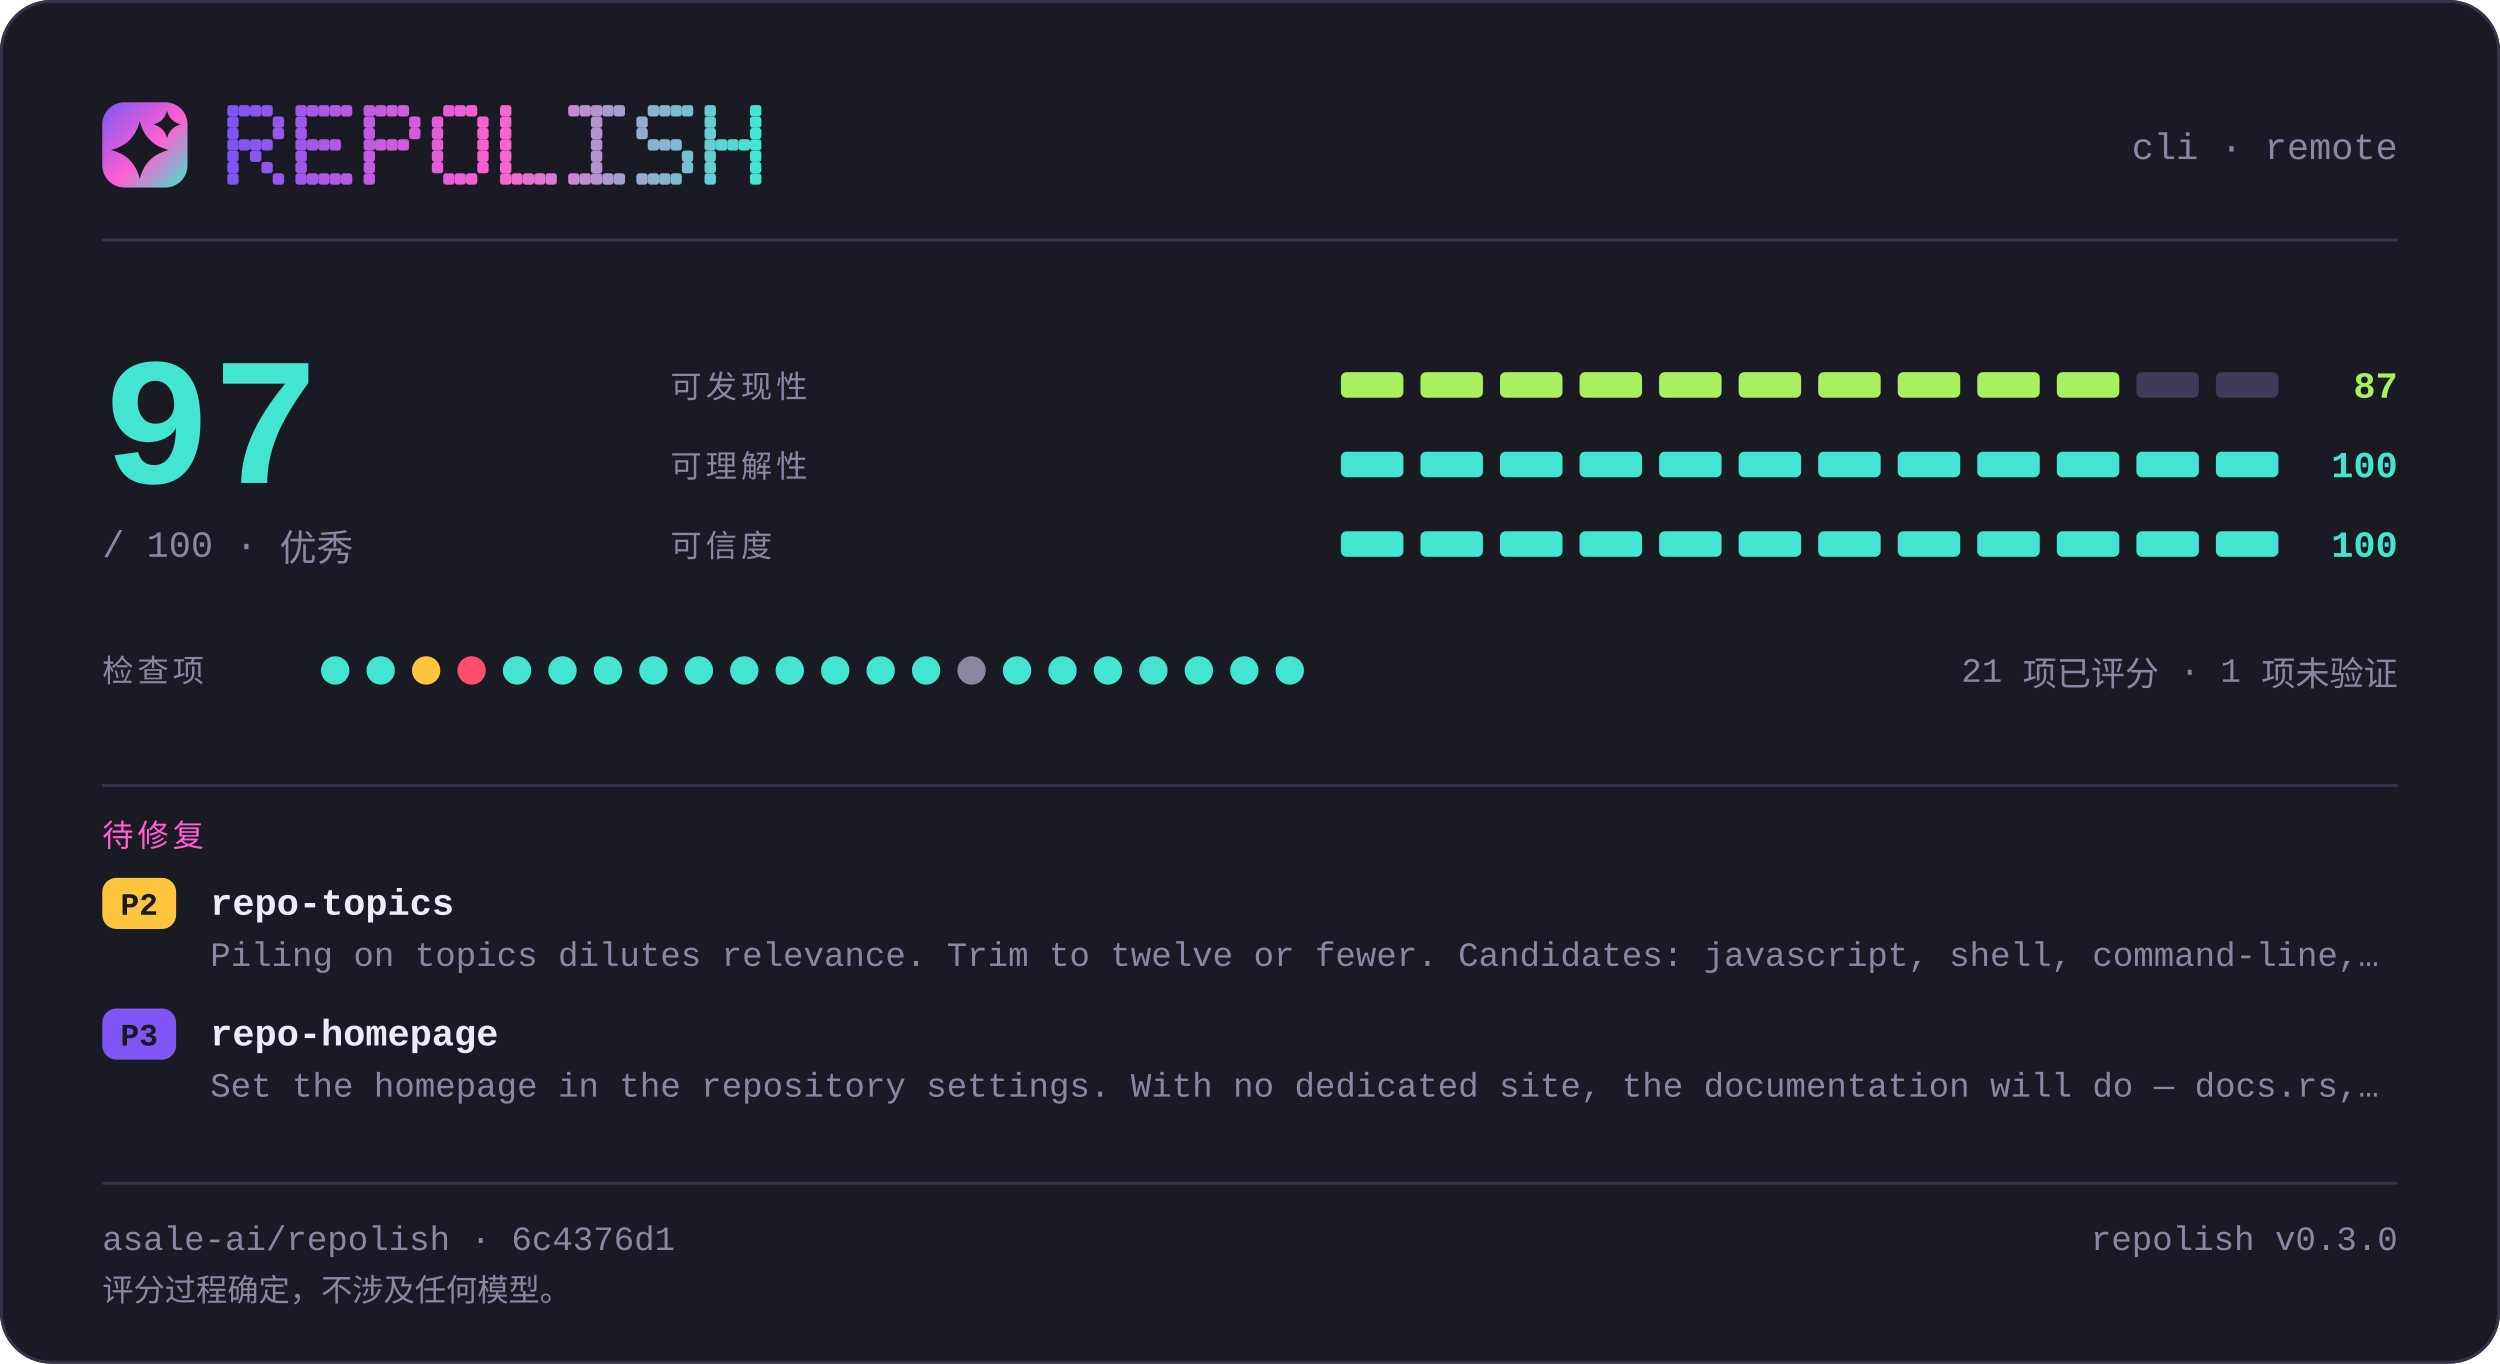
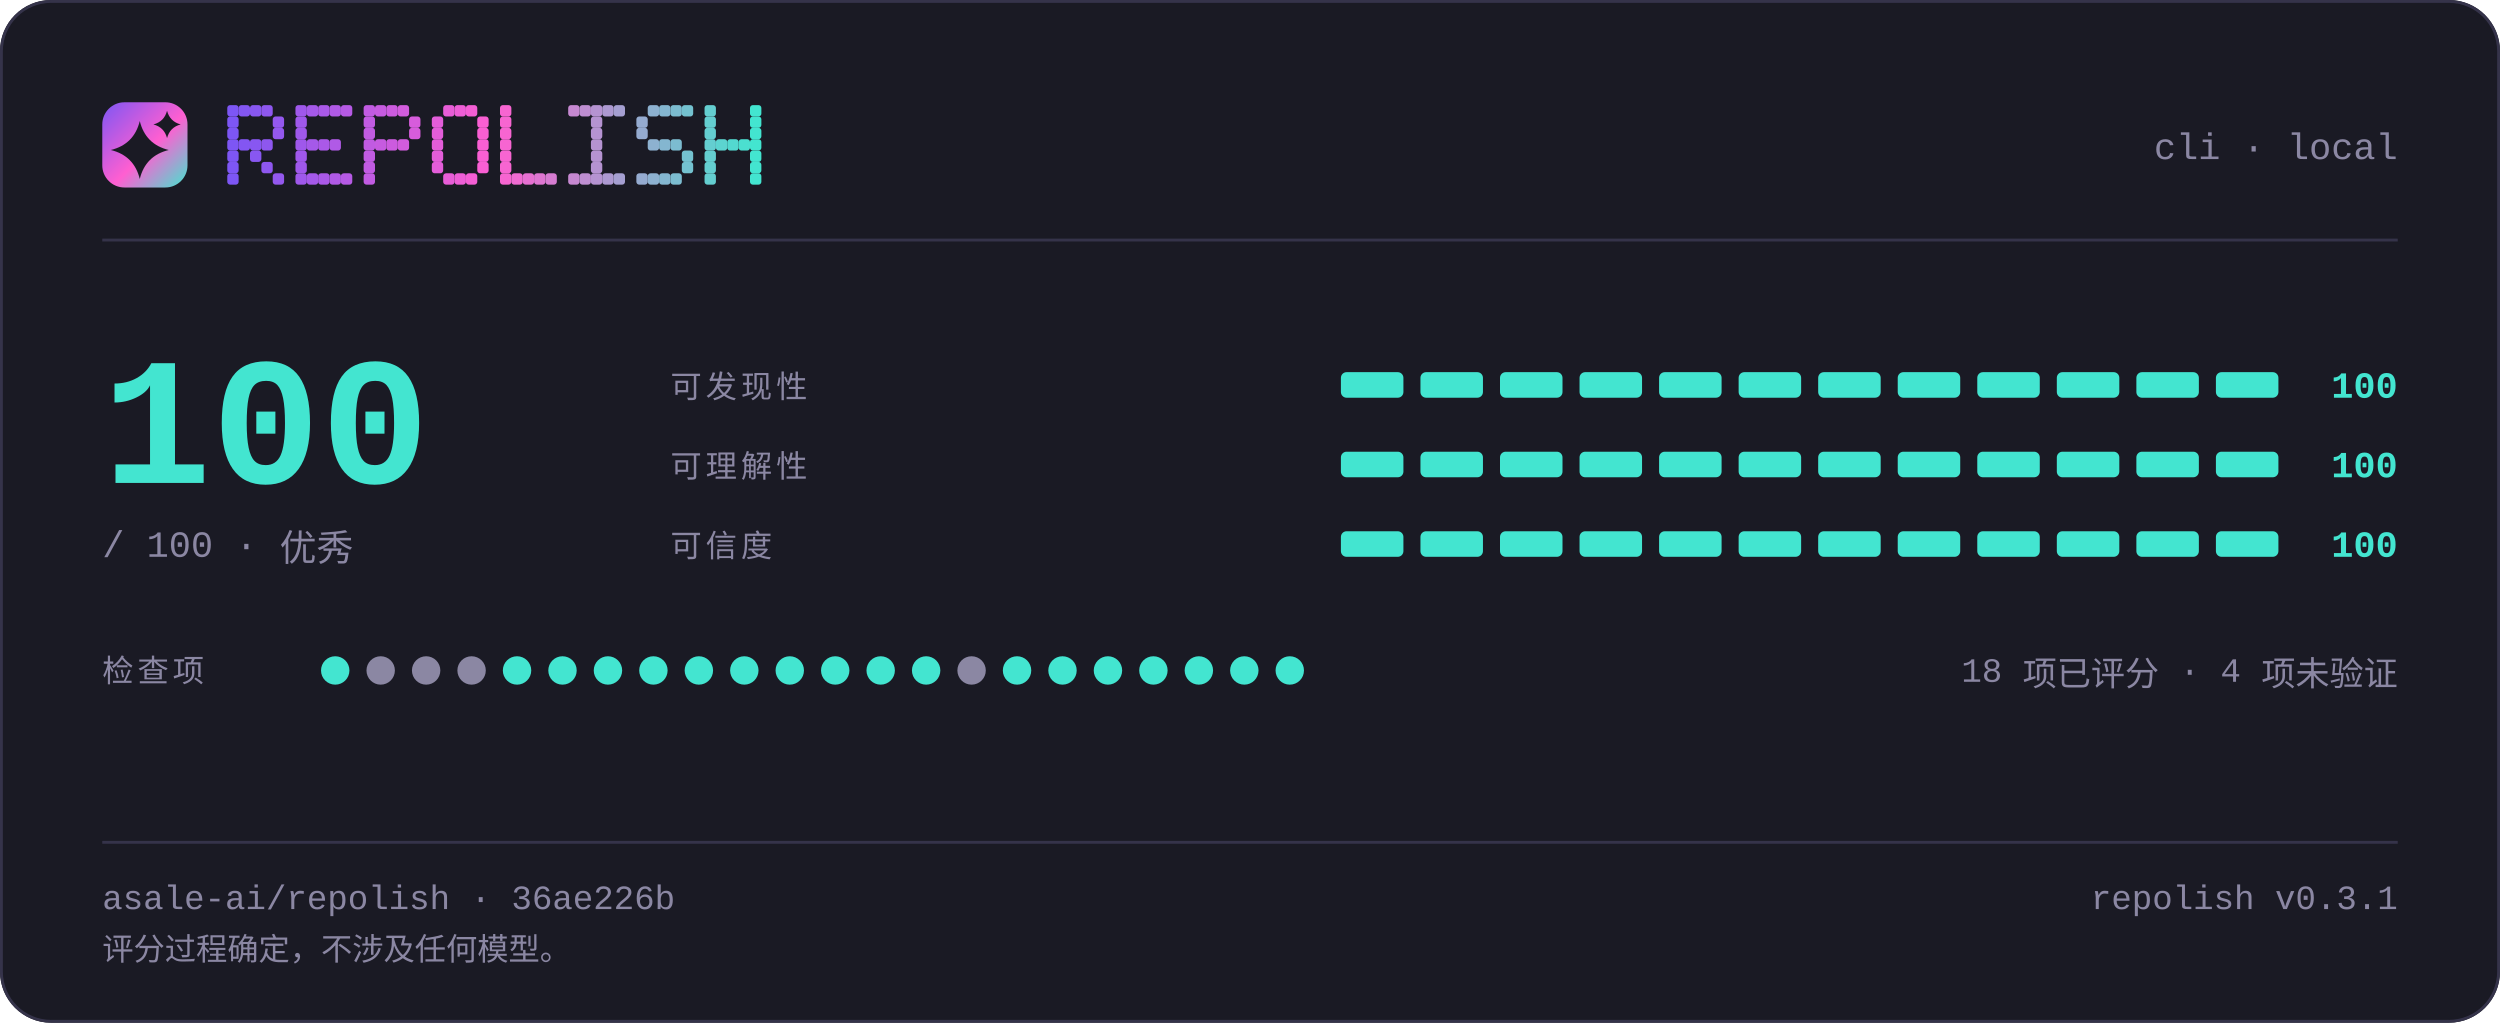
- <svg xmlns="http://www.w3.org/2000/svg" width="880" height="480" viewBox="0 0 880 480" lang="zh-CN" role="img" aria-label="repolish report card — 97 out of 100">
+ <svg xmlns="http://www.w3.org/2000/svg" width="880" height="360" viewBox="0 0 880 360" lang="zh-CN" role="img" aria-label="repolish report card — 100 out of 100">
  <defs>
    <linearGradient id="brand" x1="0" y1="0" x2="1" y2="1">
      <stop offset="0" stop-color="#7d56f4" />
      <stop offset="0.55" stop-color="#ff5fd1" />
      <stop offset="1" stop-color="#43e5d0" />
    </linearGradient>
  </defs>
  <style>
    .t { font-family: ui-monospace, SFMono-Regular, "SF Mono", Menlo, Consolas, "Liberation Mono", "Noto Sans Mono CJK SC", "Noto Sans Mono CJK JP", "Microsoft YaHei", "Hiragino Sans", "Yu Gothic", monospace; }
  </style>
-   <rect x="0" y="0" width="880" height="480" rx="18.0" fill="#1a1a24" />
-   <rect x="0.5" y="0.5" width="879" height="479" rx="17.5" fill="none" stroke="#35334a" />
+   <rect x="0" y="0" width="880" height="360" rx="18.0" fill="#1a1a24" />
+   <rect x="0.5" y="0.5" width="879" height="359" rx="17.5" fill="none" stroke="#35334a" />
  <rect x="36" y="36" width="30" height="30" rx="7.8" fill="url(#brand)" />
  <path d="M49.2 42.6Q51.2 50.8 59.4 52.8Q51.2 54.8 49.2 63.0Q47.2 54.8 39.0 52.8Q47.2 50.8 49.2 42.6Z" fill="#1a1a24" />
  <path d="M58.8 39.0Q59.8 42.8 63.6 43.8Q59.8 44.8 58.8 48.6Q57.8 44.8 54.0 43.8Q57.8 42.8 58.8 39.0Z" fill="#1a1a24" />
  <g fill="#7d56f4">
    <rect x="80" y="37" width="4" height="4" rx="1" />
    <rect x="80" y="41" width="4" height="4" rx="1" />
    <rect x="80" y="45" width="4" height="4" rx="1" />
    <rect x="80" y="49" width="4" height="4" rx="1" />
    <rect x="80" y="53" width="4" height="4" rx="1" />
    <rect x="80" y="57" width="4" height="4" rx="1" />
    <rect x="80" y="61" width="4" height="4" rx="1" />
  </g>
  <g fill="#8356f2">
    <rect x="84" y="37" width="4" height="4" rx="1" />
    <rect x="84" y="49" width="4" height="4" rx="1" />
  </g>
  <g fill="#8857f1">
    <rect x="88" y="37" width="4" height="4" rx="1" />
    <rect x="88" y="49" width="4" height="4" rx="1" />
    <rect x="88" y="53" width="4" height="4" rx="1" />
  </g>
  <g fill="#8e57ef">
    <rect x="92" y="37" width="4" height="4" rx="1" />
    <rect x="92" y="49" width="4" height="4" rx="1" />
    <rect x="92" y="57" width="4" height="4" rx="1" />
  </g>
  <g fill="#9458ee">
    <rect x="96" y="41" width="4" height="4" rx="1" />
    <rect x="96" y="45" width="4" height="4" rx="1" />
    <rect x="96" y="61" width="4" height="4" rx="1" />
  </g>
  <g fill="#9f58eb">
    <rect x="104" y="37" width="4" height="4" rx="1" />
    <rect x="104" y="41" width="4" height="4" rx="1" />
    <rect x="104" y="45" width="4" height="4" rx="1" />
    <rect x="104" y="49" width="4" height="4" rx="1" />
    <rect x="104" y="53" width="4" height="4" rx="1" />
    <rect x="104" y="57" width="4" height="4" rx="1" />
    <rect x="104" y="61" width="4" height="4" rx="1" />
  </g>
  <g fill="#a559e9">
    <rect x="108" y="37" width="4" height="4" rx="1" />
    <rect x="108" y="49" width="4" height="4" rx="1" />
    <rect x="108" y="61" width="4" height="4" rx="1" />
  </g>
  <g fill="#aa59e8">
    <rect x="112" y="37" width="4" height="4" rx="1" />
    <rect x="112" y="49" width="4" height="4" rx="1" />
    <rect x="112" y="61" width="4" height="4" rx="1" />
  </g>
  <g fill="#b05ae6">
    <rect x="116" y="37" width="4" height="4" rx="1" />
    <rect x="116" y="49" width="4" height="4" rx="1" />
    <rect x="116" y="61" width="4" height="4" rx="1" />
  </g>
  <g fill="#b65ae5">
    <rect x="120" y="37" width="4" height="4" rx="1" />
    <rect x="120" y="61" width="4" height="4" rx="1" />
  </g>
  <g fill="#c15be2">
    <rect x="128" y="37" width="4" height="4" rx="1" />
    <rect x="128" y="41" width="4" height="4" rx="1" />
    <rect x="128" y="45" width="4" height="4" rx="1" />
    <rect x="128" y="49" width="4" height="4" rx="1" />
    <rect x="128" y="53" width="4" height="4" rx="1" />
    <rect x="128" y="57" width="4" height="4" rx="1" />
    <rect x="128" y="61" width="4" height="4" rx="1" />
  </g>
  <g fill="#c65be0">
    <rect x="132" y="37" width="4" height="4" rx="1" />
    <rect x="132" y="49" width="4" height="4" rx="1" />
  </g>
  <g fill="#cc5bdf">
    <rect x="136" y="37" width="4" height="4" rx="1" />
    <rect x="136" y="49" width="4" height="4" rx="1" />
  </g>
  <g fill="#d25cdd">
    <rect x="140" y="37" width="4" height="4" rx="1" />
    <rect x="140" y="49" width="4" height="4" rx="1" />
  </g>
  <g fill="#d75cdc">
    <rect x="144" y="41" width="4" height="4" rx="1" />
    <rect x="144" y="45" width="4" height="4" rx="1" />
  </g>
  <g fill="#e35dd9">
    <rect x="152" y="41" width="4" height="4" rx="1" />
    <rect x="152" y="45" width="4" height="4" rx="1" />
    <rect x="152" y="49" width="4" height="4" rx="1" />
    <rect x="152" y="53" width="4" height="4" rx="1" />
    <rect x="152" y="57" width="4" height="4" rx="1" />
  </g>
  <g fill="#e85dd7">
    <rect x="156" y="37" width="4" height="4" rx="1" />
    <rect x="156" y="61" width="4" height="4" rx="1" />
  </g>
  <g fill="#ee5ed6">
    <rect x="160" y="37" width="4" height="4" rx="1" />
    <rect x="160" y="61" width="4" height="4" rx="1" />
  </g>
  <g fill="#f45ed4">
    <rect x="164" y="37" width="4" height="4" rx="1" />
    <rect x="164" y="61" width="4" height="4" rx="1" />
  </g>
  <g fill="#f95fd3">
    <rect x="168" y="41" width="4" height="4" rx="1" />
    <rect x="168" y="45" width="4" height="4" rx="1" />
    <rect x="168" y="49" width="4" height="4" rx="1" />
    <rect x="168" y="53" width="4" height="4" rx="1" />
    <rect x="168" y="57" width="4" height="4" rx="1" />
  </g>
  <g fill="#f765d1">
    <rect x="176" y="37" width="4" height="4" rx="1" />
    <rect x="176" y="41" width="4" height="4" rx="1" />
    <rect x="176" y="45" width="4" height="4" rx="1" />
    <rect x="176" y="49" width="4" height="4" rx="1" />
    <rect x="176" y="53" width="4" height="4" rx="1" />
    <rect x="176" y="57" width="4" height="4" rx="1" />
    <rect x="176" y="61" width="4" height="4" rx="1" />
  </g>
  <g fill="#ef6bd1">
    <rect x="180" y="61" width="4" height="4" rx="1" />
  </g>
  <g fill="#e670d1">
    <rect x="184" y="61" width="4" height="4" rx="1" />
  </g>
  <g fill="#de76d1">
    <rect x="188" y="61" width="4" height="4" rx="1" />
  </g>
  <g fill="#d67cd1">
    <rect x="192" y="61" width="4" height="4" rx="1" />
  </g>
  <g fill="#c688d1">
    <rect x="200" y="37" width="4" height="4" rx="1" />
    <rect x="200" y="61" width="4" height="4" rx="1" />
  </g>
  <g fill="#be8ed1">
    <rect x="204" y="37" width="4" height="4" rx="1" />
    <rect x="204" y="61" width="4" height="4" rx="1" />
  </g>
  <g fill="#b593d1">
    <rect x="208" y="37" width="4" height="4" rx="1" />
    <rect x="208" y="41" width="4" height="4" rx="1" />
    <rect x="208" y="45" width="4" height="4" rx="1" />
    <rect x="208" y="49" width="4" height="4" rx="1" />
    <rect x="208" y="53" width="4" height="4" rx="1" />
    <rect x="208" y="57" width="4" height="4" rx="1" />
    <rect x="208" y="61" width="4" height="4" rx="1" />
  </g>
  <g fill="#ad99d1">
    <rect x="212" y="37" width="4" height="4" rx="1" />
    <rect x="212" y="61" width="4" height="4" rx="1" />
  </g>
  <g fill="#a59fd1">
    <rect x="216" y="37" width="4" height="4" rx="1" />
    <rect x="216" y="61" width="4" height="4" rx="1" />
  </g>
  <g fill="#95abd0">
    <rect x="224" y="41" width="4" height="4" rx="1" />
    <rect x="224" y="45" width="4" height="4" rx="1" />
    <rect x="224" y="61" width="4" height="4" rx="1" />
  </g>
  <g fill="#8db1d0">
    <rect x="228" y="37" width="4" height="4" rx="1" />
    <rect x="228" y="49" width="4" height="4" rx="1" />
    <rect x="228" y="61" width="4" height="4" rx="1" />
  </g>
  <g fill="#84b6d0">
    <rect x="232" y="37" width="4" height="4" rx="1" />
    <rect x="232" y="49" width="4" height="4" rx="1" />
    <rect x="232" y="61" width="4" height="4" rx="1" />
  </g>
  <g fill="#7cbcd0">
    <rect x="236" y="37" width="4" height="4" rx="1" />
    <rect x="236" y="49" width="4" height="4" rx="1" />
    <rect x="236" y="61" width="4" height="4" rx="1" />
  </g>
  <g fill="#74c2d0">
    <rect x="240" y="37" width="4" height="4" rx="1" />
    <rect x="240" y="53" width="4" height="4" rx="1" />
    <rect x="240" y="57" width="4" height="4" rx="1" />
  </g>
  <g fill="#64ced0">
    <rect x="248" y="37" width="4" height="4" rx="1" />
    <rect x="248" y="41" width="4" height="4" rx="1" />
    <rect x="248" y="45" width="4" height="4" rx="1" />
    <rect x="248" y="49" width="4" height="4" rx="1" />
    <rect x="248" y="53" width="4" height="4" rx="1" />
    <rect x="248" y="57" width="4" height="4" rx="1" />
    <rect x="248" y="61" width="4" height="4" rx="1" />
  </g>
  <g fill="#5cd4d0">
    <rect x="252" y="49" width="4" height="4" rx="1" />
  </g>
  <g fill="#53d9d0">
    <rect x="256" y="49" width="4" height="4" rx="1" />
  </g>
  <g fill="#4bdfd0">
    <rect x="260" y="49" width="4" height="4" rx="1" />
  </g>
  <g fill="#43e5d0">
    <rect x="264" y="37" width="4" height="4" rx="1" />
    <rect x="264" y="41" width="4" height="4" rx="1" />
    <rect x="264" y="45" width="4" height="4" rx="1" />
    <rect x="264" y="49" width="4" height="4" rx="1" />
    <rect x="264" y="53" width="4" height="4" rx="1" />
    <rect x="264" y="57" width="4" height="4" rx="1" />
    <rect x="264" y="61" width="4" height="4" rx="1" />
  </g>
-   <text class="t" x="844" y="56" font-size="13" fill="#8b87a3" text-anchor="end">cli · remote</text>
+   <text class="t" x="844" y="56" font-size="13" fill="#8b87a3" text-anchor="end">cli · local</text>
  <rect x="36" y="84" width="808" height="1" fill="#35334a" />
-   <text class="t" x="36" y="170" font-size="64" fill="#43e5d0" text-anchor="start" font-weight="700">97</text>
+   <text class="t" x="36" y="170" font-size="64" fill="#43e5d0" text-anchor="start" font-weight="700">100</text>
  <text class="t" x="36" y="196" font-size="13" fill="#8b87a3" text-anchor="start">/ 100  ·  优秀</text>
  <text class="t" x="236" y="140" font-size="11" fill="#8b87a3" text-anchor="start" letter-spacing="1.4">可发现性</text>
-   <rect x="472" y="131" width="22" height="9" rx="2.0" fill="#a9f05f" />
-   <rect x="500" y="131" width="22" height="9" rx="2.0" fill="#a9f05f" />
-   <rect x="528" y="131" width="22" height="9" rx="2.0" fill="#a9f05f" />
-   <rect x="556" y="131" width="22" height="9" rx="2.0" fill="#a9f05f" />
-   <rect x="584" y="131" width="22" height="9" rx="2.0" fill="#a9f05f" />
-   <rect x="612" y="131" width="22" height="9" rx="2.0" fill="#a9f05f" />
-   <rect x="640" y="131" width="22" height="9" rx="2.0" fill="#a9f05f" />
-   <rect x="668" y="131" width="22" height="9" rx="2.0" fill="#a9f05f" />
-   <rect x="696" y="131" width="22" height="9" rx="2.0" fill="#a9f05f" />
-   <rect x="724" y="131" width="22" height="9" rx="2.0" fill="#a9f05f" />
-   <rect x="752" y="131" width="22" height="9" rx="2.0" fill="#3e3b58" />
-   <rect x="780" y="131" width="22" height="9" rx="2.0" fill="#3e3b58" />
-   <text class="t" x="844" y="140" font-size="13" fill="#a9f05f" text-anchor="end" font-weight="700">87</text>
+   <rect x="472" y="131" width="22" height="9" rx="2.0" fill="#43e5d0" />
+   <rect x="500" y="131" width="22" height="9" rx="2.0" fill="#43e5d0" />
+   <rect x="528" y="131" width="22" height="9" rx="2.0" fill="#43e5d0" />
+   <rect x="556" y="131" width="22" height="9" rx="2.0" fill="#43e5d0" />
+   <rect x="584" y="131" width="22" height="9" rx="2.0" fill="#43e5d0" />
+   <rect x="612" y="131" width="22" height="9" rx="2.0" fill="#43e5d0" />
+   <rect x="640" y="131" width="22" height="9" rx="2.0" fill="#43e5d0" />
+   <rect x="668" y="131" width="22" height="9" rx="2.0" fill="#43e5d0" />
+   <rect x="696" y="131" width="22" height="9" rx="2.0" fill="#43e5d0" />
+   <rect x="724" y="131" width="22" height="9" rx="2.0" fill="#43e5d0" />
+   <rect x="752" y="131" width="22" height="9" rx="2.0" fill="#43e5d0" />
+   <rect x="780" y="131" width="22" height="9" rx="2.0" fill="#43e5d0" />
+   <text class="t" x="844" y="140" font-size="13" fill="#43e5d0" text-anchor="end" font-weight="700">100</text>
  <text class="t" x="236" y="168" font-size="11" fill="#8b87a3" text-anchor="start" letter-spacing="1.4">可理解性</text>
  <rect x="472" y="159" width="22" height="9" rx="2.0" fill="#43e5d0" />
  <rect x="500" y="159" width="22" height="9" rx="2.0" fill="#43e5d0" />
  <rect x="528" y="159" width="22" height="9" rx="2.0" fill="#43e5d0" />
  <rect x="556" y="159" width="22" height="9" rx="2.0" fill="#43e5d0" />
  <rect x="584" y="159" width="22" height="9" rx="2.0" fill="#43e5d0" />
  <rect x="612" y="159" width="22" height="9" rx="2.0" fill="#43e5d0" />
  <rect x="640" y="159" width="22" height="9" rx="2.0" fill="#43e5d0" />
  <rect x="668" y="159" width="22" height="9" rx="2.0" fill="#43e5d0" />
  <rect x="696" y="159" width="22" height="9" rx="2.0" fill="#43e5d0" />
  <rect x="724" y="159" width="22" height="9" rx="2.0" fill="#43e5d0" />
  <rect x="752" y="159" width="22" height="9" rx="2.0" fill="#43e5d0" />
  <rect x="780" y="159" width="22" height="9" rx="2.0" fill="#43e5d0" />
  <text class="t" x="844" y="168" font-size="13" fill="#43e5d0" text-anchor="end" font-weight="700">100</text>
  <text class="t" x="236" y="196" font-size="11" fill="#8b87a3" text-anchor="start" letter-spacing="1.4">可信度</text>
  <rect x="472" y="187" width="22" height="9" rx="2.0" fill="#43e5d0" />
  <rect x="500" y="187" width="22" height="9" rx="2.0" fill="#43e5d0" />
  <rect x="528" y="187" width="22" height="9" rx="2.0" fill="#43e5d0" />
  <rect x="556" y="187" width="22" height="9" rx="2.0" fill="#43e5d0" />
  <rect x="584" y="187" width="22" height="9" rx="2.0" fill="#43e5d0" />
  <rect x="612" y="187" width="22" height="9" rx="2.0" fill="#43e5d0" />
  <rect x="640" y="187" width="22" height="9" rx="2.0" fill="#43e5d0" />
  <rect x="668" y="187" width="22" height="9" rx="2.0" fill="#43e5d0" />
  <rect x="696" y="187" width="22" height="9" rx="2.0" fill="#43e5d0" />
  <rect x="724" y="187" width="22" height="9" rx="2.0" fill="#43e5d0" />
  <rect x="752" y="187" width="22" height="9" rx="2.0" fill="#43e5d0" />
  <rect x="780" y="187" width="22" height="9" rx="2.0" fill="#43e5d0" />
  <text class="t" x="844" y="196" font-size="13" fill="#43e5d0" text-anchor="end" font-weight="700">100</text>
  <text class="t" x="36" y="240" font-size="11" fill="#8b87a3" text-anchor="start" letter-spacing="1.4">检查项</text>
  <circle cx="118" cy="236" r="5" fill="#43e5d0" />
-   <circle cx="134" cy="236" r="5" fill="#43e5d0" />
-   <circle cx="150" cy="236" r="5" fill="#ffc53d" />
-   <circle cx="166" cy="236" r="5" fill="#ff4f6e" />
+   <circle cx="134" cy="236" r="5" fill="#8b87a3" />
+   <circle cx="150" cy="236" r="5" fill="#8b87a3" />
+   <circle cx="166" cy="236" r="5" fill="#8b87a3" />
  <circle cx="182" cy="236" r="5" fill="#43e5d0" />
  <circle cx="198" cy="236" r="5" fill="#43e5d0" />
  <circle cx="214" cy="236" r="5" fill="#43e5d0" />
  <circle cx="230" cy="236" r="5" fill="#43e5d0" />
  <circle cx="246" cy="236" r="5" fill="#43e5d0" />
  <circle cx="262" cy="236" r="5" fill="#43e5d0" />
  <circle cx="278" cy="236" r="5" fill="#43e5d0" />
  <circle cx="294" cy="236" r="5" fill="#43e5d0" />
  <circle cx="310" cy="236" r="5" fill="#43e5d0" />
  <circle cx="326" cy="236" r="5" fill="#43e5d0" />
  <circle cx="342" cy="236" r="5" fill="#8b87a3" />
  <circle cx="358" cy="236" r="5" fill="#43e5d0" />
  <circle cx="374" cy="236" r="5" fill="#43e5d0" />
  <circle cx="390" cy="236" r="5" fill="#43e5d0" />
  <circle cx="406" cy="236" r="5" fill="#43e5d0" />
  <circle cx="422" cy="236" r="5" fill="#43e5d0" />
  <circle cx="438" cy="236" r="5" fill="#43e5d0" />
  <circle cx="454" cy="236" r="5" fill="#43e5d0" />
-   <text class="t" x="844" y="240" font-size="12" fill="#8b87a3" text-anchor="end">21 项已评分 · 1 项未验证</text>
-   <rect x="36" y="276" width="808" height="1" fill="#35334a" />
-   <text class="t" x="36" y="298" font-size="11" fill="#ff5fd1" text-anchor="start" letter-spacing="1.4">待修复</text>
-   <rect x="36" y="309" width="26" height="18" rx="5.0" fill="#ffc53d" />
-   <text class="t" x="49" y="322" font-size="11" fill="#1a1a24" text-anchor="middle" font-weight="700">P2</text>
-   <text class="t" x="74" y="322" font-size="13" fill="#edebfa" text-anchor="start" font-weight="700">repo-topics</text>
-   <text class="t" x="74" y="340" font-size="12" fill="#8b87a3" text-anchor="start">Piling on topics dilutes relevance. Trim to twelve or fewer. Candidates: javascript, shell, command-line,…</text>
-   <rect x="36" y="355" width="26" height="18" rx="5.0" fill="#7d56f4" />
-   <text class="t" x="49" y="368" font-size="11" fill="#1a1a24" text-anchor="middle" font-weight="700">P3</text>
-   <text class="t" x="74" y="368" font-size="13" fill="#edebfa" text-anchor="start" font-weight="700">repo-homepage</text>
-   <text class="t" x="74" y="386" font-size="12" fill="#8b87a3" text-anchor="start">Set the homepage in the repository settings. With no dedicated site, the documentation will do — docs.rs,…</text>
-   <rect x="36" y="416" width="808" height="1" fill="#35334a" />
-   <text class="t" x="36" y="440" font-size="12" fill="#8b87a3" text-anchor="start">asale-ai/repolish · 6c4376d1</text>
-   <text class="t" x="844" y="440" font-size="12" fill="#8b87a3" text-anchor="end">repolish v0.3.0</text>
-   <text class="t" x="36" y="458" font-size="11" fill="#8b87a3" text-anchor="start">评分过程确定，不涉及任何模型。</text>
+   <text class="t" x="844" y="240" font-size="12" fill="#8b87a3" text-anchor="end">18 项已评分 · 4 项未验证</text>
+   <rect x="36" y="296" width="808" height="1" fill="#35334a" />
+   <text class="t" x="36" y="320" font-size="12" fill="#8b87a3" text-anchor="start">asale-ai/repolish · 36ae226b</text>
+   <text class="t" x="844" y="320" font-size="12" fill="#8b87a3" text-anchor="end">repolish v0.3.1</text>
+   <text class="t" x="36" y="338" font-size="11" fill="#8b87a3" text-anchor="start">评分过程确定，不涉及任何模型。</text>
</svg>
